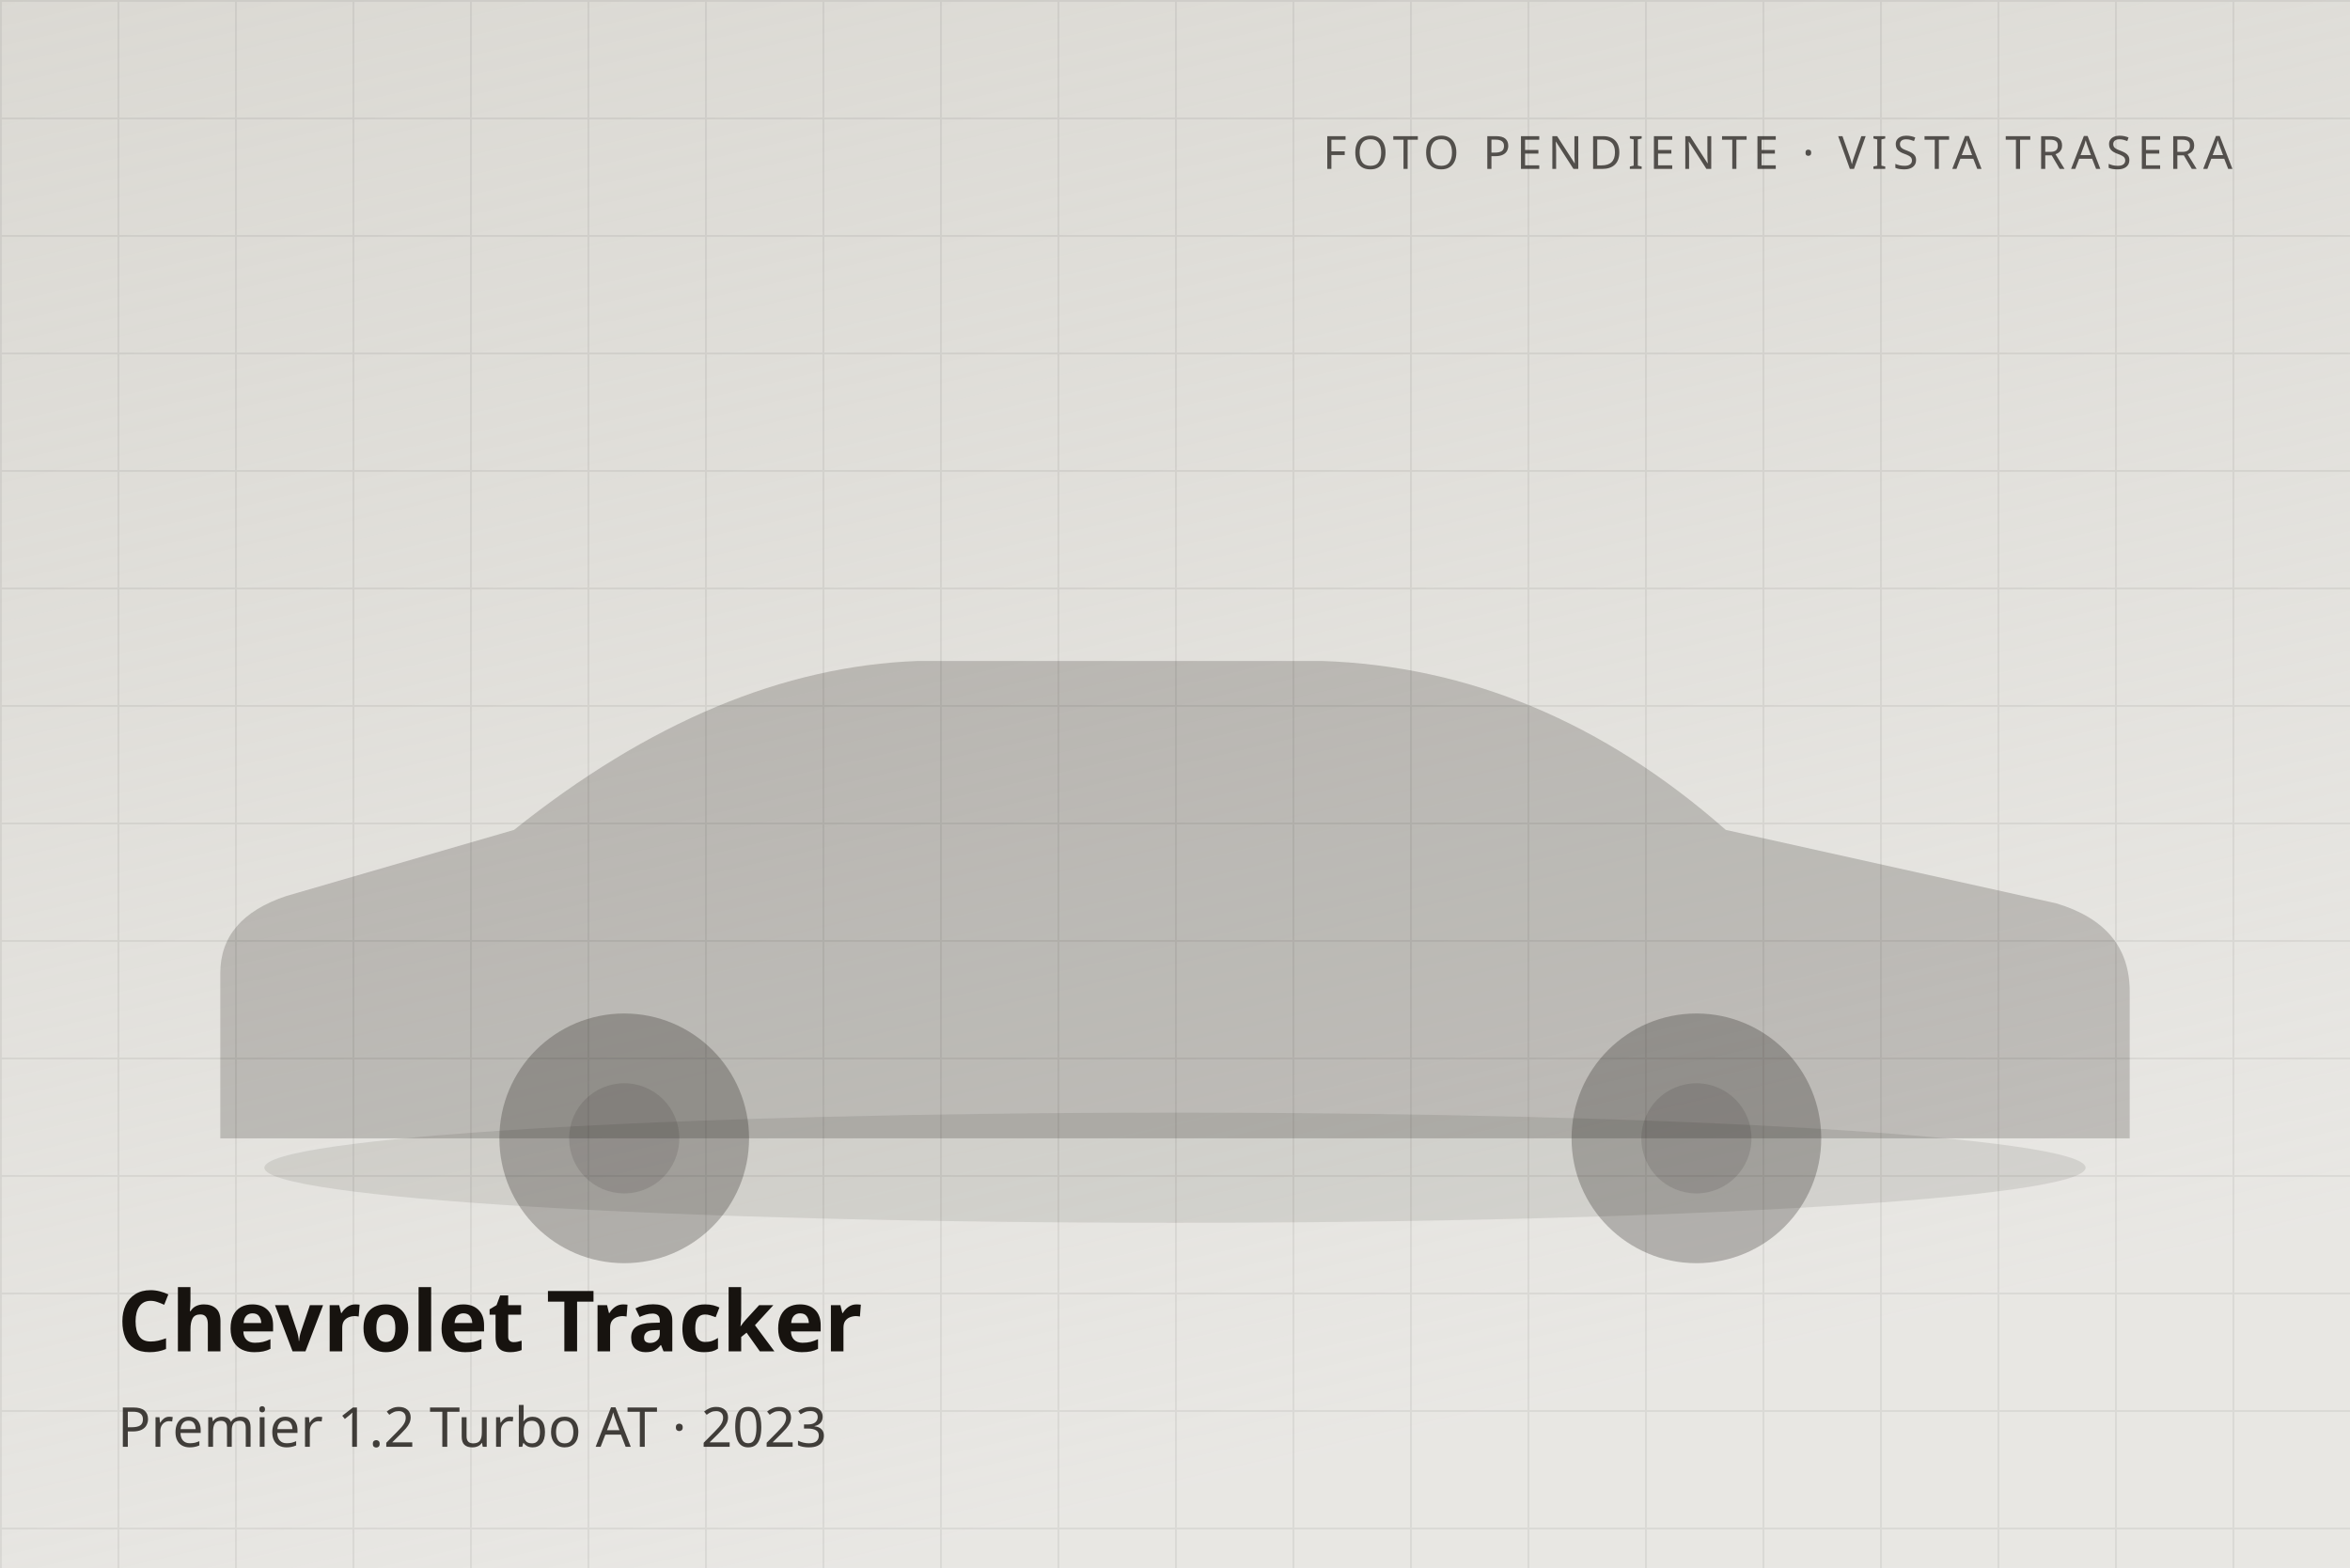
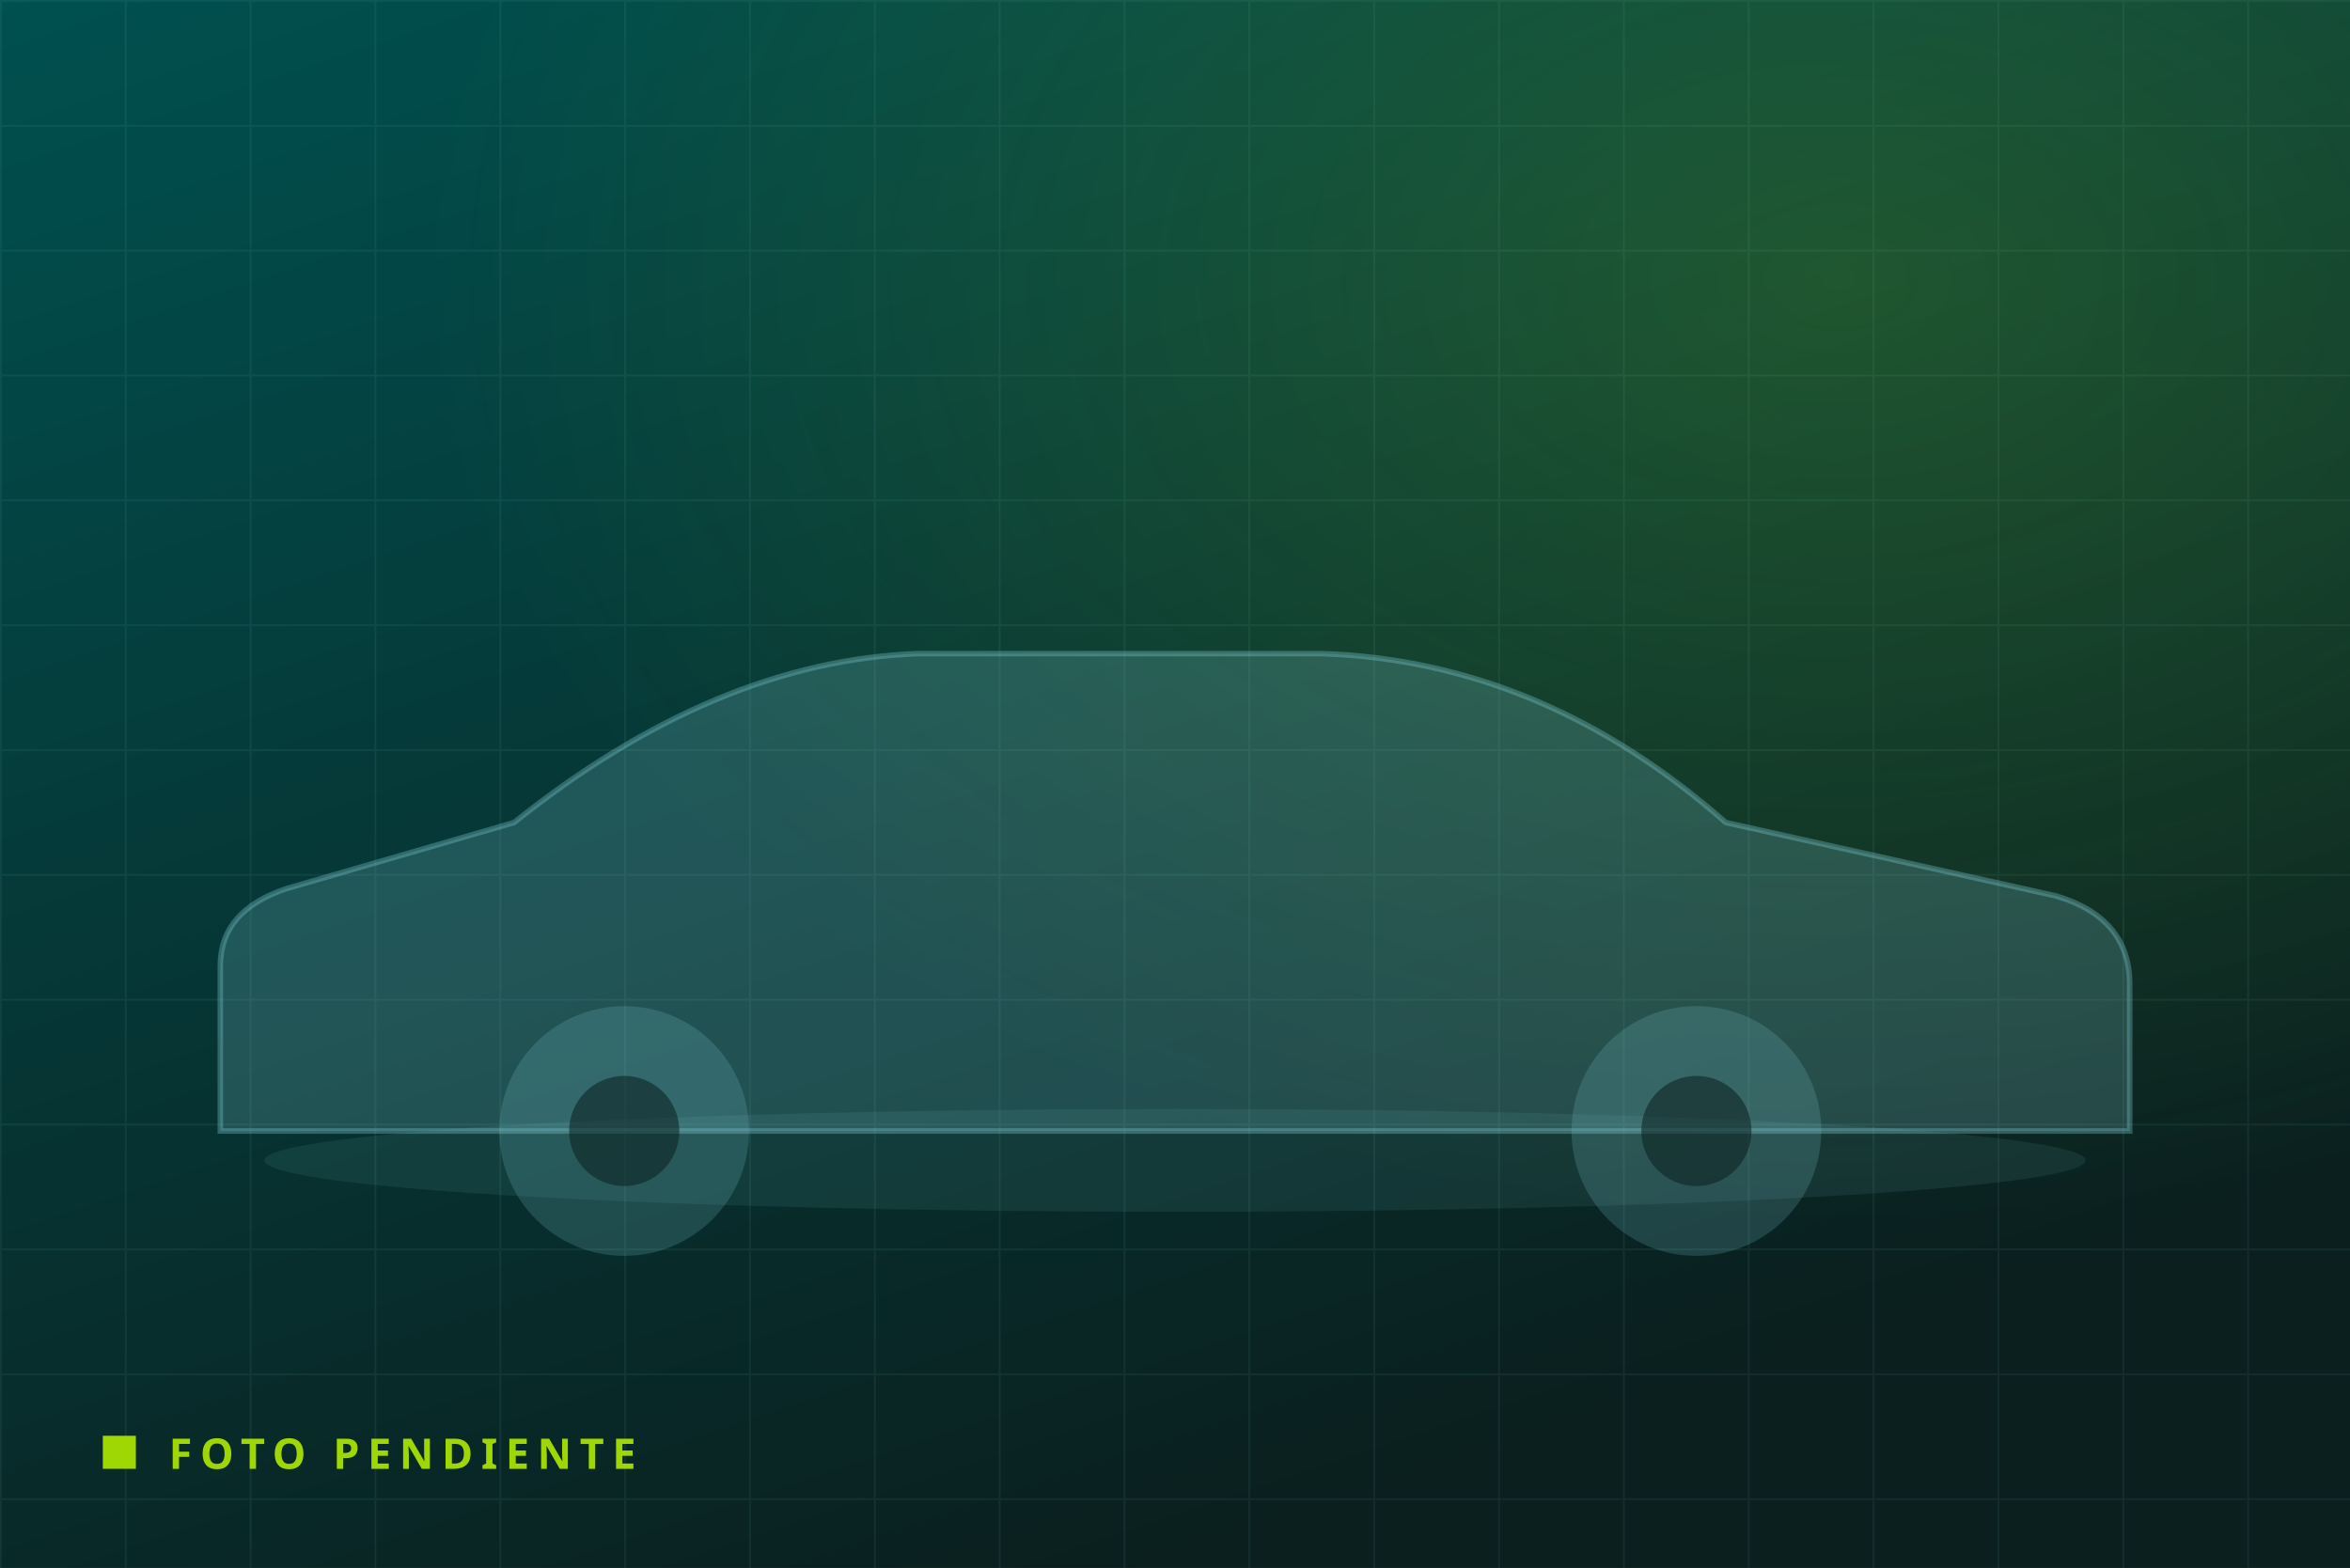
- <svg xmlns="http://www.w3.org/2000/svg" viewBox="0 0 640 427" width="640" height="427" role="img" aria-label="Imagen de referencia pendiente de Chevrolet Tracker">
+ <svg xmlns="http://www.w3.org/2000/svg" viewBox="0 0 640 427" width="640" height="427" role="img" aria-label="Imagen de referencia pendiente">
  <defs>
-     <linearGradient id="fondo" x1="0" y1="0" x2="0.35" y2="1">
-       <stop offset="0%" stop-color="#d9d7d1" stop-opacity="0.95" />
-       <stop offset="100%" stop-color="#d9d7d1" stop-opacity="0.6" />
+     <linearGradient id="fg12" x1="0" y1="0" x2="0.5" y2="1">
+       <stop offset="0%" stop-color="#005150" />
+       <stop offset="100%" stop-color="#0A1F1E" />
    </linearGradient>
-     <pattern id="rejilla" width="32" height="32" patternUnits="userSpaceOnUse">
-       <path d="M32 0 L0 0 0 32" fill="none" stroke="#17130f" stroke-opacity="0.07" stroke-width="1" />
+     <radialGradient id="hg12" cx="0.78" cy="0.18" r="0.6">
+       <stop offset="0%" stop-color="#AEEA00" stop-opacity="0.16" />
+       <stop offset="100%" stop-color="#AEEA00" stop-opacity="0" />
+     </radialGradient>
+     <pattern id="rg12" width="34" height="34" patternUnits="userSpaceOnUse">
+       <path d="M34 0 L0 0 0 34" fill="none" stroke="#7ECAD1" stroke-opacity="0.08" stroke-width="1" />
    </pattern>
  </defs>
-   <rect width="640" height="427" fill="url(#fondo)" />
-   <rect width="640" height="427" fill="url(#rejilla)" />
-   <g transform="translate(0,60)">
-     <ellipse cx="320" cy="258" rx="248" ry="15" fill="#17130f" opacity="0.10" />
-     <path d="M60 250 L60 205 Q60 190 78 184 L140 166 Q195 122 250 120 L360 120 Q420 122 470 166 L560 186 Q580 192 580 210 L580 250 Z" fill="#17130f" opacity="0.20" />
-     <circle cx="170" cy="250" r="34" fill="#17130f" opacity="0.26" />
-     <circle cx="170" cy="250" r="15" fill="#17130f" opacity="0.12" />
-     <circle cx="462" cy="250" r="34" fill="#17130f" opacity="0.26" />
-     <circle cx="462" cy="250" r="15" fill="#17130f" opacity="0.12" />
+   <rect width="640" height="427" fill="url(#fg12)" />
+   <rect width="640" height="427" fill="url(#rg12)" />
+   <rect width="640" height="427" fill="url(#hg12)" />
+   <g transform="translate(0,58)">
+     <ellipse cx="320" cy="258" rx="248" ry="14" fill="#7ECAD1" opacity="0.10" />
+     <path d="M60 250 L60 205 Q60 190 78 184 L140 166 Q195 122 250 120 L360 120 Q420 122 470 166 L560 186 Q580 192 580 210 L580 250 Z" fill="#7ECAD1" opacity="0.22" />
+     <path d="M60 250 L60 205 Q60 190 78 184 L140 166 Q195 122 250 120 L360 120 Q420 122 470 166 L560 186 Q580 192 580 210 L580 250 Z" fill="none" stroke="#7ECAD1" stroke-opacity="0.35" stroke-width="1.5" />
+     <circle cx="170" cy="250" r="34" fill="#7ECAD1" opacity="0.20" />
+     <circle cx="170" cy="250" r="15" fill="#0A1F1E" opacity="0.55" />
+     <circle cx="462" cy="250" r="34" fill="#7ECAD1" opacity="0.20" />
+     <circle cx="462" cy="250" r="15" fill="#0A1F1E" opacity="0.55" />
  </g>
-   <text x="608" y="46" text-anchor="end" font-family="system-ui, sans-serif" font-size="12.5" letter-spacing="1.6" fill="#17130f" opacity="0.7">FOTO PENDIENTE · VISTA TRASERA</text>
-   <text x="32" y="368" font-family="system-ui, sans-serif" font-size="23" font-weight="700" fill="#17130f">Chevrolet Tracker</text>
-   <text x="32" y="394" font-family="system-ui, sans-serif" font-size="15" fill="#17130f" opacity="0.8">Premier 1.2 Turbo AT · 2023</text>
+   <g opacity="0.9">
+     <rect x="28" y="391" width="9" height="9" fill="#AEEA00" />
+     <text x="46" y="400" font-family="system-ui, sans-serif" font-size="11.5" font-weight="600" letter-spacing="2.2" fill="#AEEA00">FOTO PENDIENTE</text>
+   </g>
</svg>
